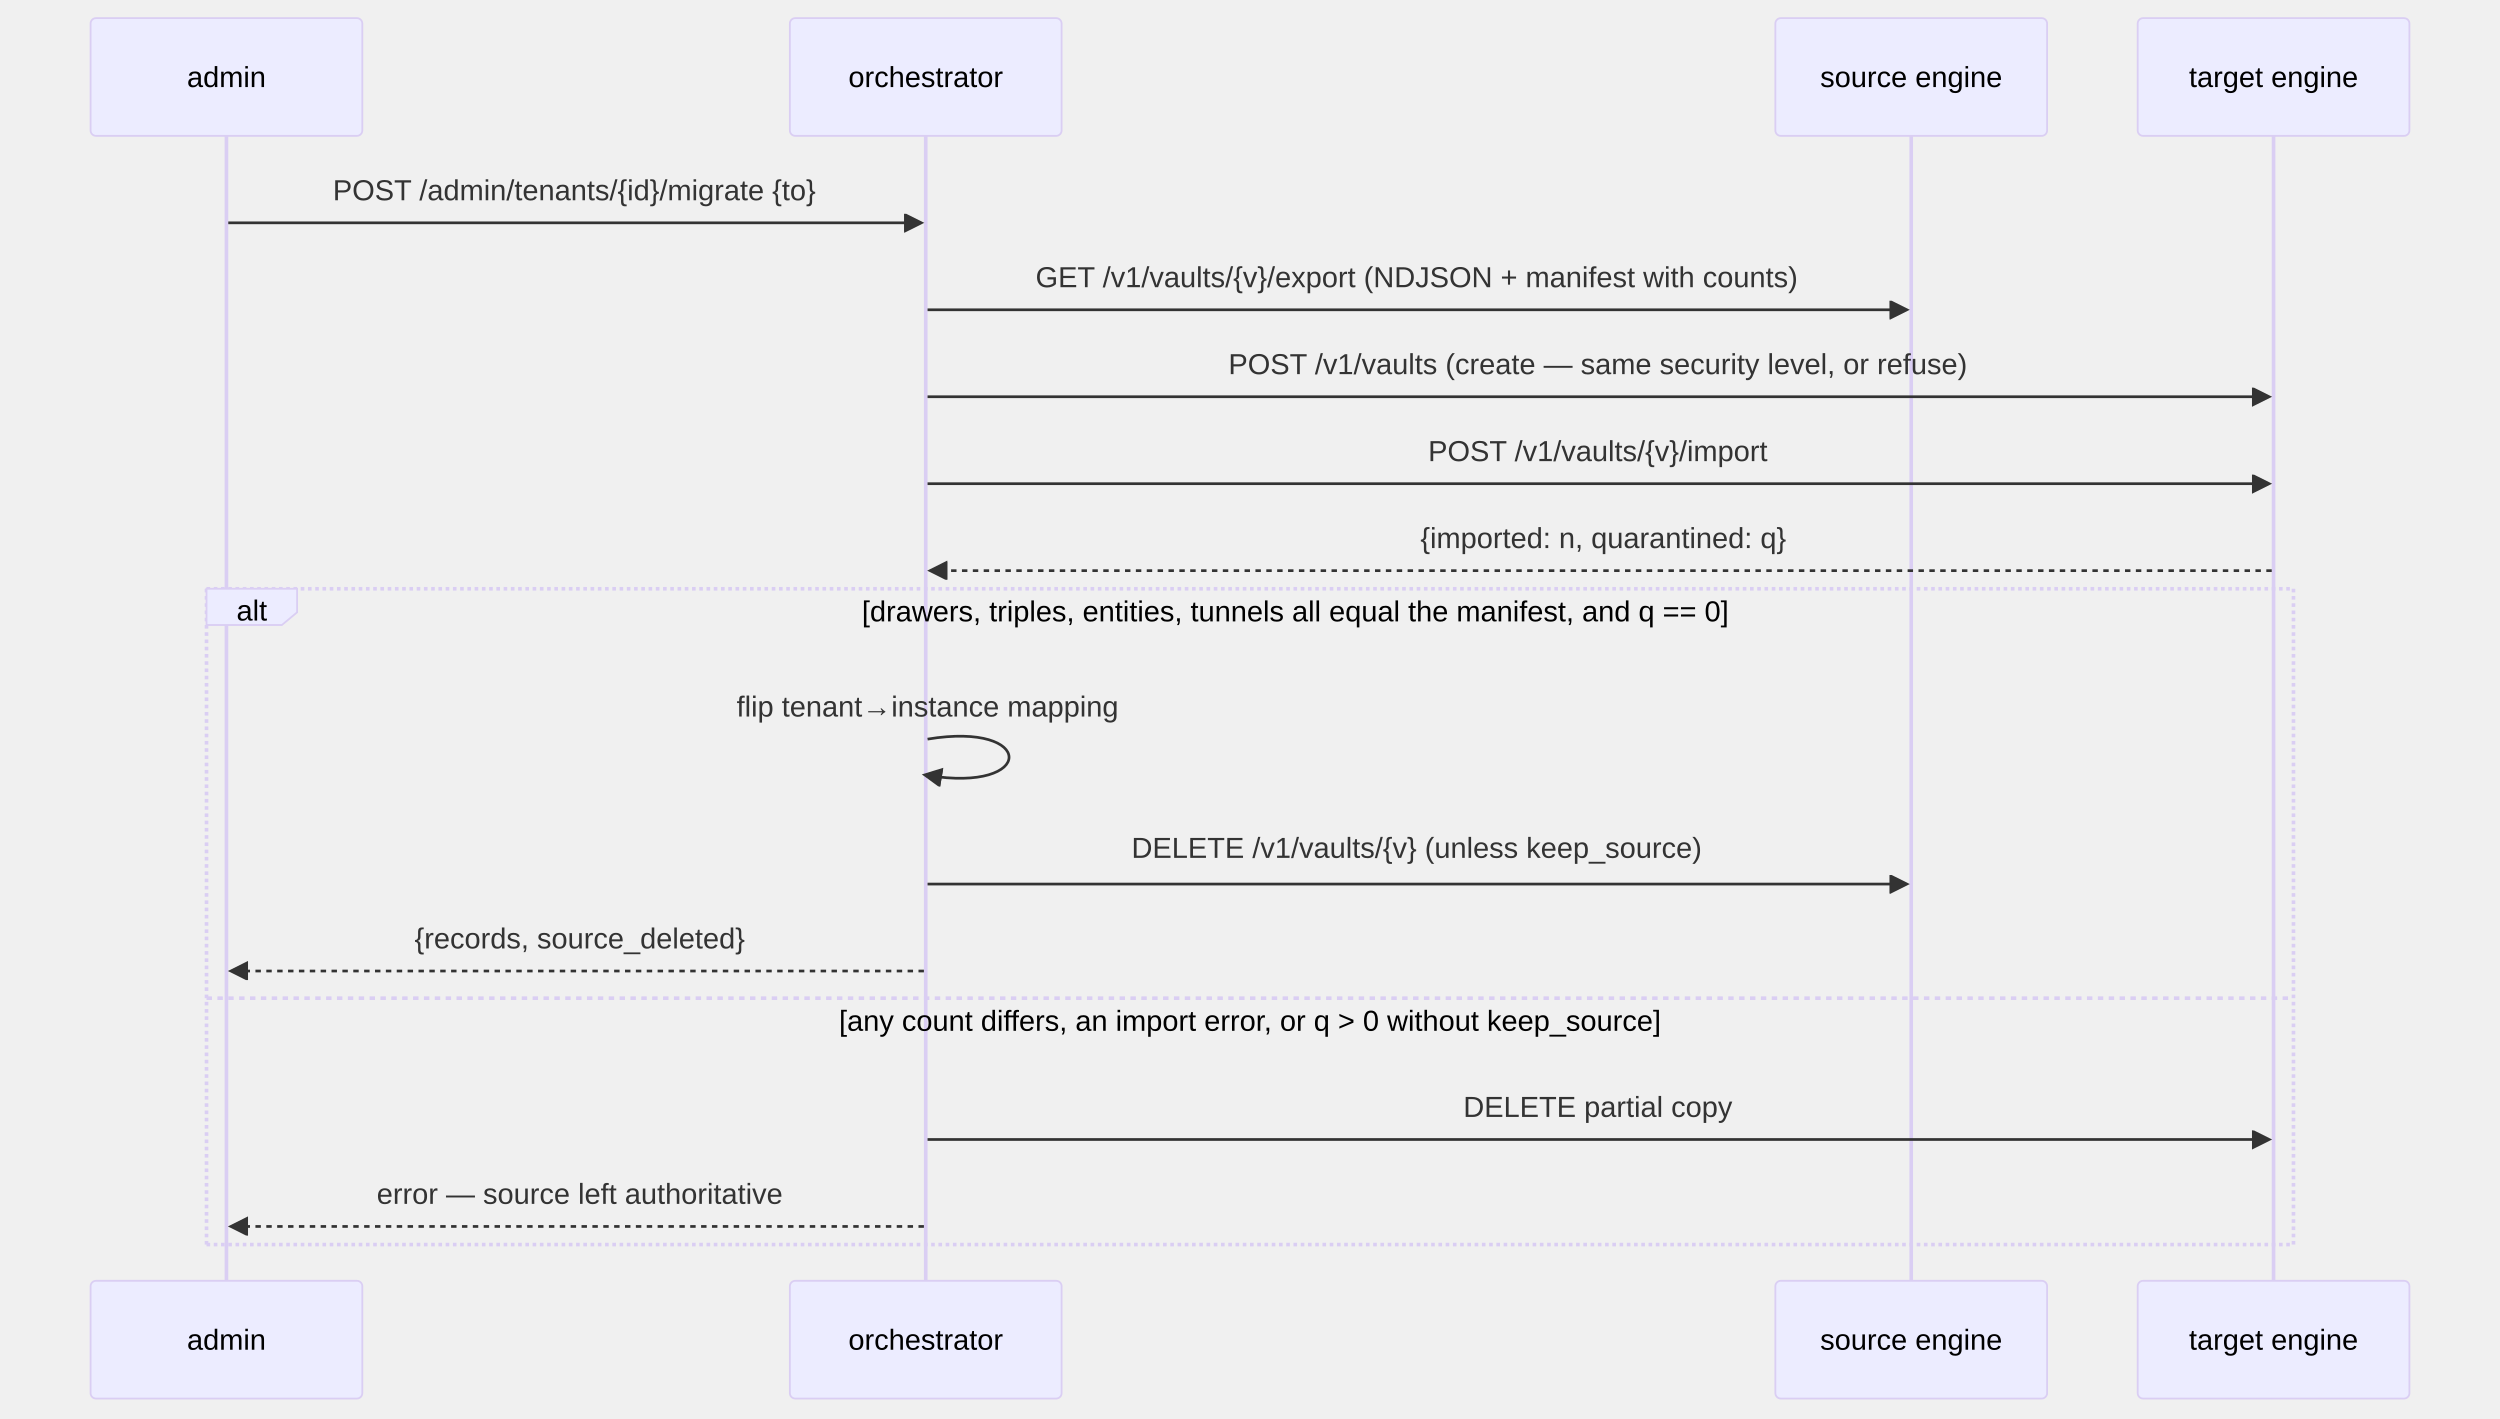
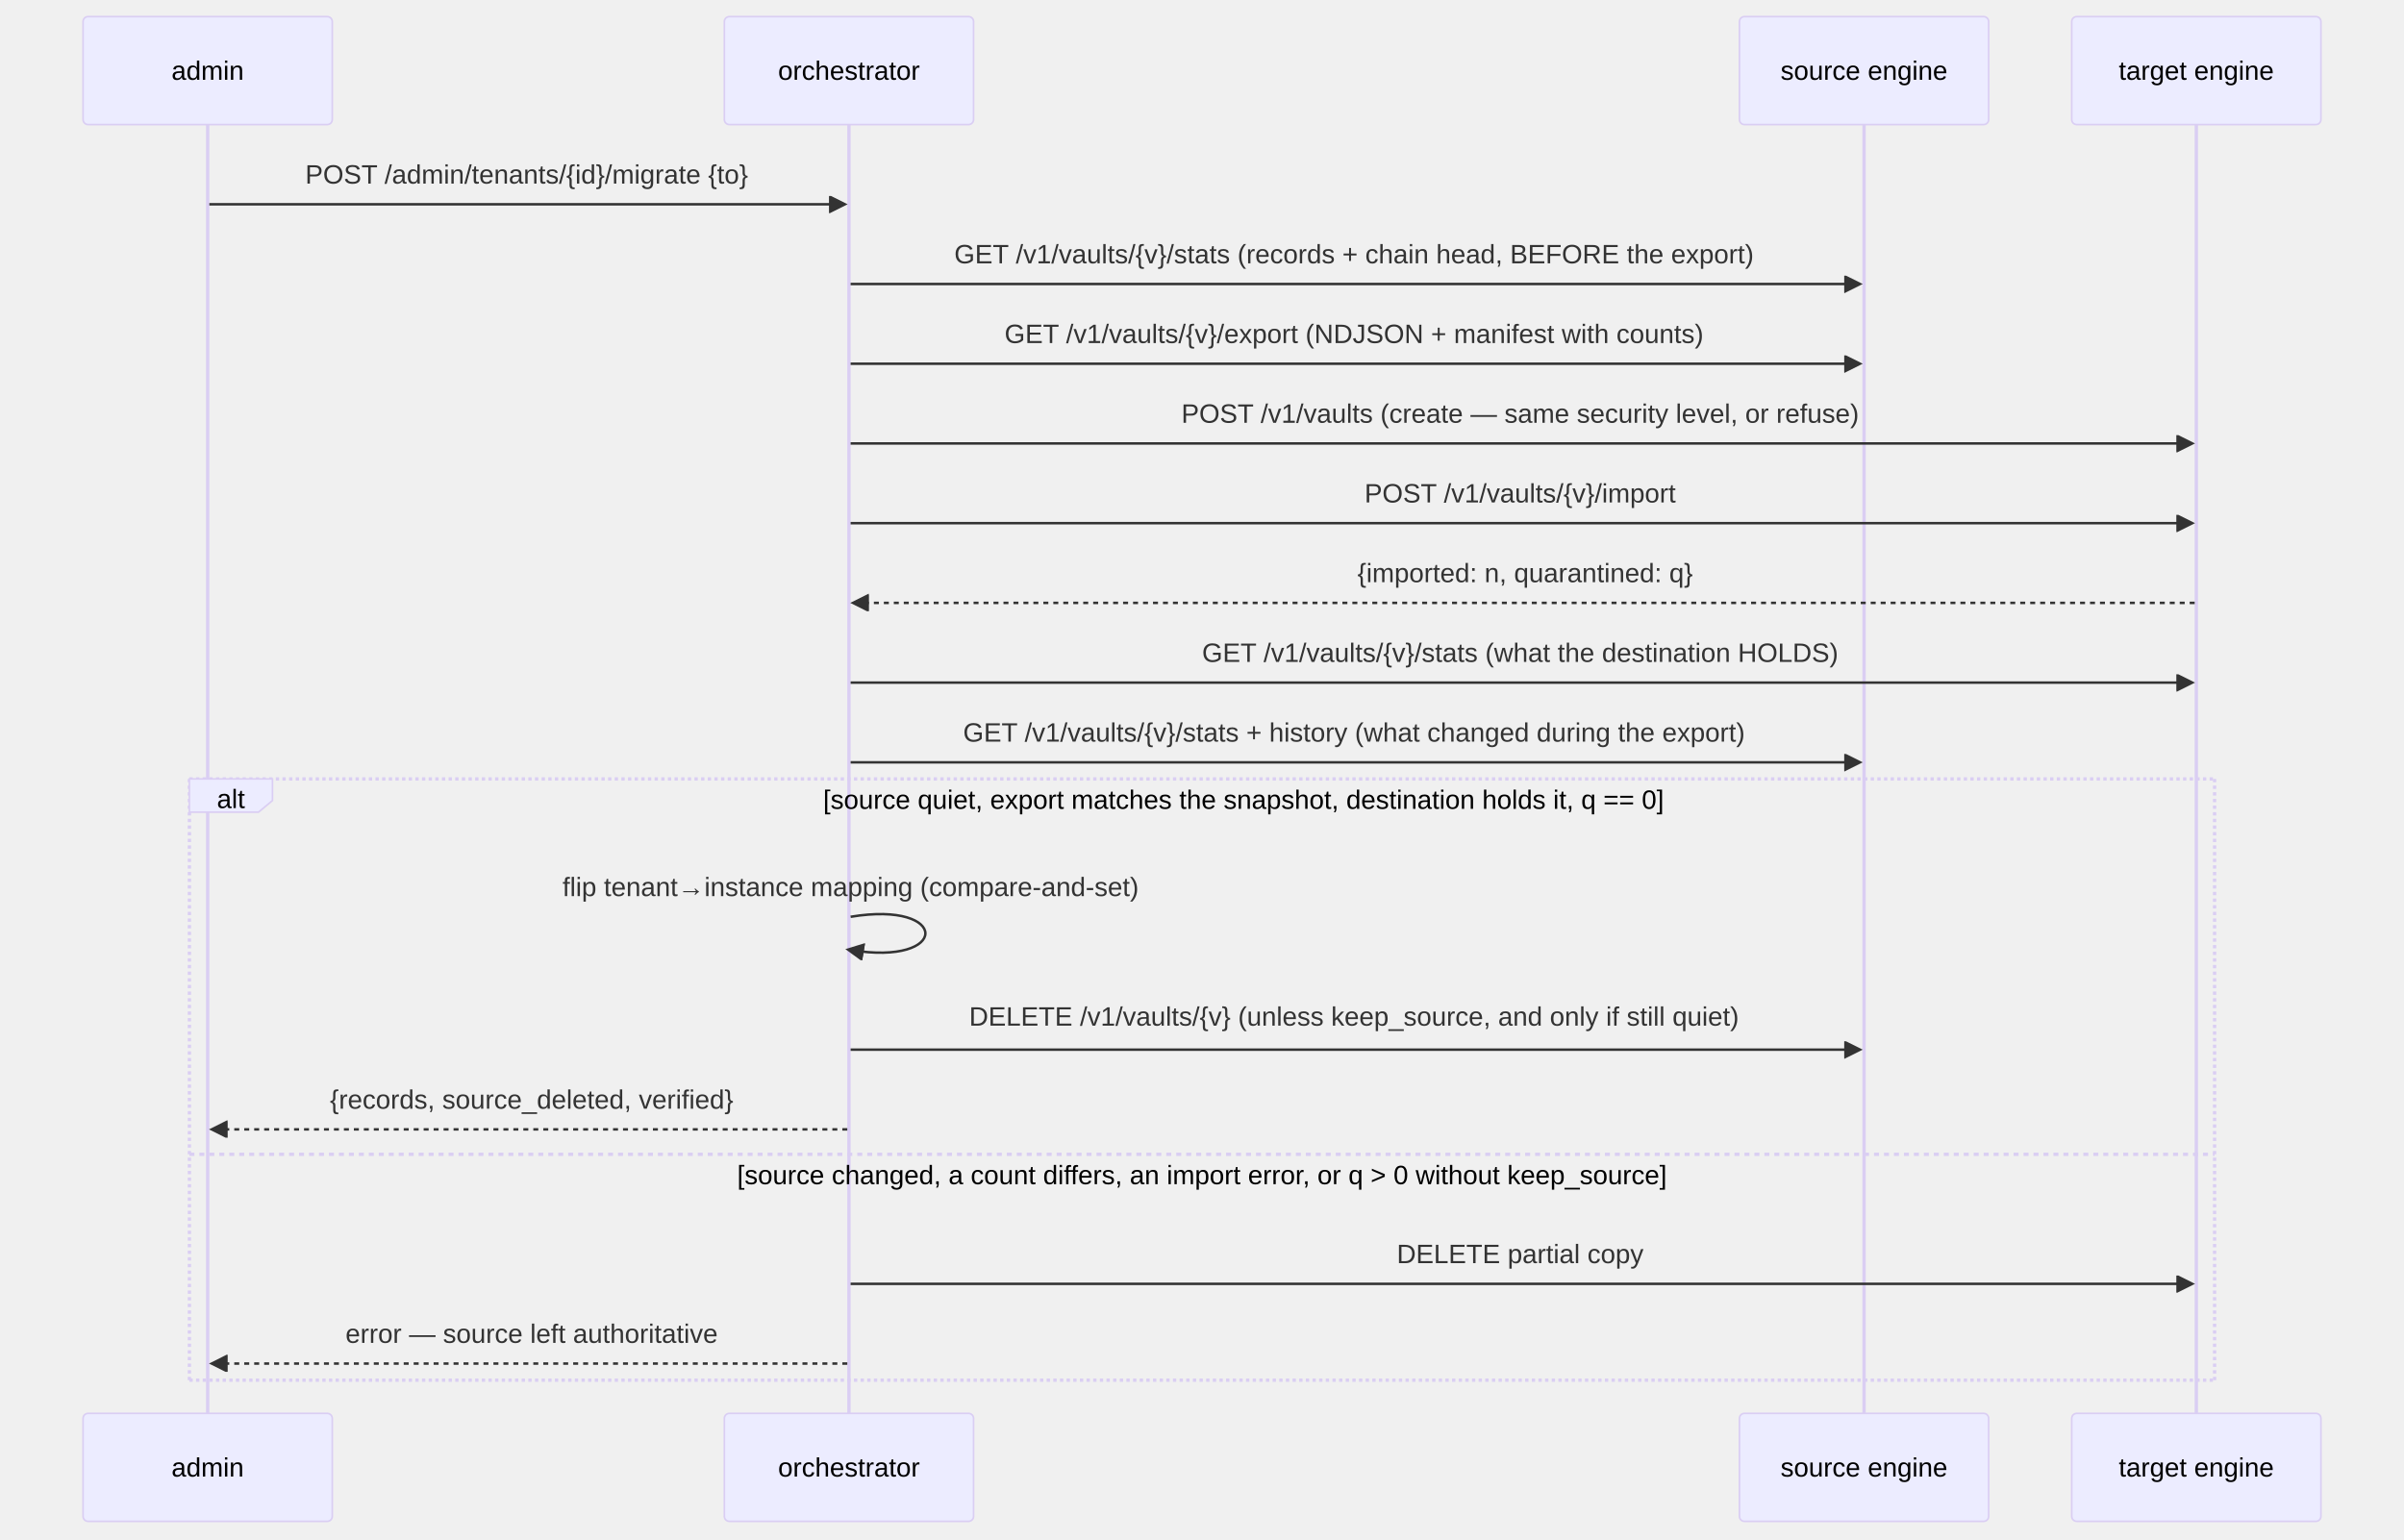
- <svg xmlns="http://www.w3.org/2000/svg" aria-roledescription="sequence" role="graphics-document document" viewBox="-50 -10 1380 783" style="max-width: 1380px; background-color: white;" width="100%" id="my-svg">
+ <svg xmlns="http://www.w3.org/2000/svg" aria-roledescription="sequence" role="graphics-document document" viewBox="-50 -10 1447 927" style="max-width: 1447px; background-color: white;" width="100%" id="my-svg">
  <g>
-     <rect class="actor actor-bottom" ry="3" rx="3" name="D" height="65" width="150" stroke="#666" fill="#eaeaea" y="697" x="1130" />
-     <text style="text-anchor: middle; font-size: 16px; font-weight: 400;" class="actor" alignment-baseline="central" dominant-baseline="central" y="729.5" x="1205">
-       <tspan dy="0" x="1205">target engine</tspan>
+     <rect class="actor actor-bottom" ry="3" rx="3" name="D" height="65" width="150" stroke="#666" fill="#eaeaea" y="841" x="1197" />
+     <text style="text-anchor: middle; font-size: 16px; font-weight: 400;" class="actor" alignment-baseline="central" dominant-baseline="central" y="873.5" x="1272">
+       <tspan dy="0" x="1272">target engine</tspan>
    </text>
  </g>
  <g>
-     <rect class="actor actor-bottom" ry="3" rx="3" name="S" height="65" width="150" stroke="#666" fill="#eaeaea" y="697" x="930" />
-     <text style="text-anchor: middle; font-size: 16px; font-weight: 400;" class="actor" alignment-baseline="central" dominant-baseline="central" y="729.5" x="1005">
-       <tspan dy="0" x="1005">source engine</tspan>
+     <rect class="actor actor-bottom" ry="3" rx="3" name="S" height="65" width="150" stroke="#666" fill="#eaeaea" y="841" x="997" />
+     <text style="text-anchor: middle; font-size: 16px; font-weight: 400;" class="actor" alignment-baseline="central" dominant-baseline="central" y="873.5" x="1072">
+       <tspan dy="0" x="1072">source engine</tspan>
    </text>
  </g>
  <g>
-     <rect class="actor actor-bottom" ry="3" rx="3" name="O" height="65" width="150" stroke="#666" fill="#eaeaea" y="697" x="386" />
-     <text style="text-anchor: middle; font-size: 16px; font-weight: 400;" class="actor" alignment-baseline="central" dominant-baseline="central" y="729.5" x="461">
+     <rect class="actor actor-bottom" ry="3" rx="3" name="O" height="65" width="150" stroke="#666" fill="#eaeaea" y="841" x="386" />
+     <text style="text-anchor: middle; font-size: 16px; font-weight: 400;" class="actor" alignment-baseline="central" dominant-baseline="central" y="873.5" x="461">
      <tspan dy="0" x="461">orchestrator</tspan>
    </text>
  </g>
  <g>
-     <rect class="actor actor-bottom" ry="3" rx="3" name="A" height="65" width="150" stroke="#666" fill="#eaeaea" y="697" x="0" />
-     <text style="text-anchor: middle; font-size: 16px; font-weight: 400;" class="actor" alignment-baseline="central" dominant-baseline="central" y="729.5" x="75">
+     <rect class="actor actor-bottom" ry="3" rx="3" name="A" height="65" width="150" stroke="#666" fill="#eaeaea" y="841" x="0" />
+     <text style="text-anchor: middle; font-size: 16px; font-weight: 400;" class="actor" alignment-baseline="central" dominant-baseline="central" y="873.5" x="75">
      <tspan dy="0" x="75">admin</tspan>
    </text>
  </g>
  <g>
-     <line stroke="#999" stroke-width="0.5px" class="200" y2="697" x2="1205" y1="5" x1="1205" id="actor3" />
+     <line stroke="#999" stroke-width="0.5px" class="200" y2="841" x2="1272" y1="5" x1="1272" id="actor3" />
    <g id="root-3">
-       <rect class="actor actor-top" ry="3" rx="3" name="D" height="65" width="150" stroke="#666" fill="#eaeaea" y="0" x="1130" />
-       <text style="text-anchor: middle; font-size: 16px; font-weight: 400;" class="actor" alignment-baseline="central" dominant-baseline="central" y="32.5" x="1205">
-         <tspan dy="0" x="1205">target engine</tspan>
+       <rect class="actor actor-top" ry="3" rx="3" name="D" height="65" width="150" stroke="#666" fill="#eaeaea" y="0" x="1197" />
+       <text style="text-anchor: middle; font-size: 16px; font-weight: 400;" class="actor" alignment-baseline="central" dominant-baseline="central" y="32.5" x="1272">
+         <tspan dy="0" x="1272">target engine</tspan>
      </text>
    </g>
  </g>
  <g>
-     <line stroke="#999" stroke-width="0.5px" class="200" y2="697" x2="1005" y1="5" x1="1005" id="actor2" />
+     <line stroke="#999" stroke-width="0.5px" class="200" y2="841" x2="1072" y1="5" x1="1072" id="actor2" />
    <g id="root-2">
-       <rect class="actor actor-top" ry="3" rx="3" name="S" height="65" width="150" stroke="#666" fill="#eaeaea" y="0" x="930" />
-       <text style="text-anchor: middle; font-size: 16px; font-weight: 400;" class="actor" alignment-baseline="central" dominant-baseline="central" y="32.5" x="1005">
-         <tspan dy="0" x="1005">source engine</tspan>
+       <rect class="actor actor-top" ry="3" rx="3" name="S" height="65" width="150" stroke="#666" fill="#eaeaea" y="0" x="997" />
+       <text style="text-anchor: middle; font-size: 16px; font-weight: 400;" class="actor" alignment-baseline="central" dominant-baseline="central" y="32.5" x="1072">
+         <tspan dy="0" x="1072">source engine</tspan>
      </text>
    </g>
  </g>
  <g>
-     <line stroke="#999" stroke-width="0.5px" class="200" y2="697" x2="461" y1="5" x1="461" id="actor1" />
+     <line stroke="#999" stroke-width="0.5px" class="200" y2="841" x2="461" y1="5" x1="461" id="actor1" />
    <g id="root-1">
      <rect class="actor actor-top" ry="3" rx="3" name="O" height="65" width="150" stroke="#666" fill="#eaeaea" y="0" x="386" />
      <text style="text-anchor: middle; font-size: 16px; font-weight: 400;" class="actor" alignment-baseline="central" dominant-baseline="central" y="32.5" x="461">
        <tspan dy="0" x="461">orchestrator</tspan>
      </text>
    </g>
  </g>
  <g>
-     <line stroke="#999" stroke-width="0.5px" class="200" y2="697" x2="75" y1="5" x1="75" id="actor0" />
+     <line stroke="#999" stroke-width="0.5px" class="200" y2="841" x2="75" y1="5" x1="75" id="actor0" />
    <g id="root-0">
      <rect class="actor actor-top" ry="3" rx="3" name="A" height="65" width="150" stroke="#666" fill="#eaeaea" y="0" x="0" />
      <text style="text-anchor: middle; font-size: 16px; font-weight: 400;" class="actor" alignment-baseline="central" dominant-baseline="central" y="32.5" x="75">
        <tspan dy="0" x="75">admin</tspan>
      </text>
    </g>
  </g>
  <style>#my-svg{font-family:"trebuchet ms",verdana,arial,sans-serif;font-size:16px;fill:#333;}#my-svg .error-icon{fill:#552222;}#my-svg .error-text{fill:#552222;stroke:#552222;}#my-svg .edge-thickness-normal{stroke-width:2px;}#my-svg .edge-thickness-thick{stroke-width:3.5px;}#my-svg .edge-pattern-solid{stroke-dasharray:0;}#my-svg .edge-pattern-dashed{stroke-dasharray:3;}#my-svg .edge-pattern-dotted{stroke-dasharray:2;}#my-svg .marker{fill:#333333;stroke:#333333;}#my-svg .marker.cross{stroke:#333333;}#my-svg svg{font-family:"trebuchet ms",verdana,arial,sans-serif;font-size:16px;}#my-svg .actor{stroke:hsl(259.626, 59.777%, 87.902%);fill:#ECECFF;}#my-svg text.actor&gt;tspan{fill:black;stroke:none;}#my-svg .actor-line{stroke:grey;}#my-svg .messageLine0{stroke-width:1.5;stroke-dasharray:none;stroke:#333;}#my-svg .messageLine1{stroke-width:1.5;stroke-dasharray:2,2;stroke:#333;}#my-svg #arrowhead path{fill:#333;stroke:#333;}#my-svg .sequenceNumber{fill:white;}#my-svg #sequencenumber{fill:#333;}#my-svg #crosshead path{fill:#333;stroke:#333;}#my-svg .messageText{fill:#333;stroke:none;}#my-svg .labelBox{stroke:hsl(259.626, 59.777%, 87.902%);fill:#ECECFF;}#my-svg .labelText,#my-svg .labelText&gt;tspan{fill:black;stroke:none;}#my-svg .loopText,#my-svg .loopText&gt;tspan{fill:black;stroke:none;}#my-svg .loopLine{stroke-width:2px;stroke-dasharray:2,2;stroke:hsl(259.626, 59.777%, 87.902%);fill:hsl(259.626, 59.777%, 87.902%);}#my-svg .note{stroke:#aaaa33;fill:#fff5ad;}#my-svg .noteText,#my-svg .noteText&gt;tspan{fill:black;stroke:none;}#my-svg .activation0{fill:#f4f4f4;stroke:#666;}#my-svg .activation1{fill:#f4f4f4;stroke:#666;}#my-svg .activation2{fill:#f4f4f4;stroke:#666;}#my-svg .actorPopupMenu{position:absolute;}#my-svg .actorPopupMenuPanel{position:absolute;fill:#ECECFF;box-shadow:0px 8px 16px 0px rgba(0,0,0,0.2);filter:drop-shadow(3px 5px 2px rgb(0 0 0 / 0.4));}#my-svg .actor-man line{stroke:hsl(259.626, 59.777%, 87.902%);fill:#ECECFF;}#my-svg .actor-man circle,#my-svg line{stroke:hsl(259.626, 59.777%, 87.902%);fill:#ECECFF;stroke-width:2px;}#my-svg :root{--mermaid-font-family:"trebuchet ms",verdana,arial,sans-serif;}</style>
  <g />
  <defs>
    <symbol height="24" width="24" id="computer">
      <path d="M2 2v13h20v-13h-20zm18 11h-16v-9h16v9zm-10.228 6l.466-1h3.524l.467 1h-4.457zm14.228 3h-24l2-6h2.104l-1.33 4h18.45l-1.297-4h2.073l2 6zm-5-10h-14v-7h14v7z" transform="scale(.5)" />
    </symbol>
  </defs>
  <defs>
    <symbol clip-rule="evenodd" fill-rule="evenodd" id="database">
      <path d="M12.258.001l.256.004.255.005.253.008.251.01.249.012.247.015.246.016.242.019.241.02.239.023.236.024.233.027.231.028.229.031.225.032.223.034.22.036.217.038.214.04.211.041.208.043.205.045.201.046.198.048.194.05.191.051.187.053.183.054.18.056.175.057.172.059.168.06.163.061.16.063.155.064.15.066.074.033.073.033.071.034.07.034.069.035.068.035.067.035.066.035.064.036.064.036.062.036.06.036.06.037.058.037.058.037.055.038.055.038.053.038.052.038.051.039.05.039.048.039.047.039.045.04.044.04.043.04.041.04.04.041.039.041.037.041.036.041.034.041.033.042.032.042.03.042.029.042.027.042.026.043.024.043.023.043.021.043.02.043.018.044.017.043.015.044.013.044.012.044.011.045.009.044.007.045.006.045.004.045.002.045.001.045v17l-.001.045-.002.045-.004.045-.006.045-.007.045-.009.044-.011.045-.012.044-.013.044-.015.044-.017.043-.018.044-.02.043-.021.043-.023.043-.024.043-.026.043-.027.042-.029.042-.03.042-.032.042-.033.042-.034.041-.036.041-.037.041-.039.041-.04.041-.041.04-.043.04-.044.04-.045.04-.047.039-.048.039-.05.039-.051.039-.052.038-.053.038-.055.038-.055.038-.058.037-.058.037-.06.037-.06.036-.062.036-.064.036-.064.036-.066.035-.067.035-.068.035-.069.035-.07.034-.071.034-.073.033-.074.033-.15.066-.155.064-.16.063-.163.061-.168.06-.172.059-.175.057-.18.056-.183.054-.187.053-.191.051-.194.05-.198.048-.201.046-.205.045-.208.043-.211.041-.214.04-.217.038-.22.036-.223.034-.225.032-.229.031-.231.028-.233.027-.236.024-.239.023-.241.02-.242.019-.246.016-.247.015-.249.012-.251.01-.253.008-.255.005-.256.004-.258.001-.258-.001-.256-.004-.255-.005-.253-.008-.251-.01-.249-.012-.247-.015-.245-.016-.243-.019-.241-.02-.238-.023-.236-.024-.234-.027-.231-.028-.228-.031-.226-.032-.223-.034-.22-.036-.217-.038-.214-.04-.211-.041-.208-.043-.204-.045-.201-.046-.198-.048-.195-.05-.19-.051-.187-.053-.184-.054-.179-.056-.176-.057-.172-.059-.167-.06-.164-.061-.159-.063-.155-.064-.151-.066-.074-.033-.072-.033-.072-.034-.07-.034-.069-.035-.068-.035-.067-.035-.066-.035-.064-.036-.063-.036-.062-.036-.061-.036-.06-.037-.058-.037-.057-.037-.056-.038-.055-.038-.053-.038-.052-.038-.051-.039-.049-.039-.049-.039-.046-.039-.046-.04-.044-.04-.043-.04-.041-.04-.04-.041-.039-.041-.037-.041-.036-.041-.034-.041-.033-.042-.032-.042-.03-.042-.029-.042-.027-.042-.026-.043-.024-.043-.023-.043-.021-.043-.02-.043-.018-.044-.017-.043-.015-.044-.013-.044-.012-.044-.011-.045-.009-.044-.007-.045-.006-.045-.004-.045-.002-.045-.001-.045v-17l.001-.045.002-.045.004-.045.006-.045.007-.045.009-.044.011-.045.012-.044.013-.044.015-.044.017-.043.018-.044.02-.043.021-.043.023-.043.024-.043.026-.043.027-.042.029-.042.03-.042.032-.042.033-.042.034-.041.036-.041.037-.041.039-.041.04-.041.041-.04.043-.04.044-.04.046-.04.046-.039.049-.039.049-.039.051-.039.052-.038.053-.038.055-.038.056-.038.057-.037.058-.037.06-.037.061-.036.062-.036.063-.036.064-.036.066-.035.067-.035.068-.035.069-.035.07-.034.072-.034.072-.033.074-.033.151-.066.155-.064.159-.063.164-.061.167-.06.172-.059.176-.057.179-.056.184-.054.187-.053.19-.051.195-.05.198-.048.201-.046.204-.045.208-.043.211-.041.214-.04.217-.038.22-.036.223-.034.226-.032.228-.031.231-.028.234-.027.236-.024.238-.023.241-.02.243-.019.245-.016.247-.015.249-.012.251-.01.253-.008.255-.005.256-.004.258-.001.258.001zm-9.258 20.499v.01l.001.021.003.021.004.022.005.021.006.022.007.022.009.023.01.022.011.023.012.023.013.023.015.023.016.024.017.023.018.024.019.024.021.024.022.025.023.024.024.025.052.049.056.05.061.051.066.051.07.051.075.051.079.052.084.052.088.052.092.052.097.052.102.051.105.052.11.052.114.051.119.051.123.051.127.05.131.05.135.05.139.048.144.049.147.047.152.047.155.047.16.045.163.045.167.043.171.043.176.041.178.041.183.039.187.039.19.037.194.035.197.035.202.033.204.031.209.03.212.029.216.027.219.025.222.024.226.021.23.02.233.018.236.016.24.015.243.012.246.01.249.008.253.005.256.004.259.001.26-.001.257-.004.254-.005.25-.008.247-.011.244-.012.241-.014.237-.016.233-.018.231-.021.226-.021.224-.024.22-.026.216-.027.212-.028.21-.031.205-.031.202-.034.198-.034.194-.036.191-.037.187-.039.183-.04.179-.04.175-.042.172-.043.168-.044.163-.045.16-.046.155-.046.152-.047.148-.048.143-.049.139-.049.136-.05.131-.05.126-.05.123-.051.118-.052.114-.051.11-.052.106-.052.101-.052.096-.052.092-.052.088-.053.083-.051.079-.052.074-.052.07-.051.065-.051.06-.051.056-.05.051-.05.023-.024.023-.025.021-.024.02-.024.019-.024.018-.024.017-.024.015-.023.014-.024.013-.023.012-.023.01-.023.01-.022.008-.022.006-.022.006-.022.004-.022.004-.021.001-.021.001-.021v-4.127l-.077.055-.08.053-.083.054-.085.053-.087.052-.09.052-.093.051-.095.05-.097.05-.1.049-.102.049-.105.048-.106.047-.109.047-.111.046-.114.045-.115.045-.118.044-.12.043-.122.042-.124.042-.126.041-.128.04-.13.04-.132.038-.134.038-.135.037-.138.037-.139.035-.142.035-.143.034-.144.033-.147.032-.148.031-.15.03-.151.03-.153.029-.154.027-.156.027-.158.026-.159.025-.161.024-.162.023-.163.022-.165.021-.166.02-.167.019-.169.018-.169.017-.171.016-.173.015-.173.014-.175.013-.175.012-.177.011-.178.01-.179.008-.179.008-.181.006-.182.005-.182.004-.184.003-.184.002h-.37l-.184-.002-.184-.003-.182-.004-.182-.005-.181-.006-.179-.008-.179-.008-.178-.01-.176-.011-.176-.012-.175-.013-.173-.014-.172-.015-.171-.016-.17-.017-.169-.018-.167-.019-.166-.02-.165-.021-.163-.022-.162-.023-.161-.024-.159-.025-.157-.026-.156-.027-.155-.027-.153-.029-.151-.03-.15-.03-.148-.031-.146-.032-.145-.033-.143-.034-.141-.035-.14-.035-.137-.037-.136-.037-.134-.038-.132-.038-.13-.04-.128-.04-.126-.041-.124-.042-.122-.042-.12-.044-.117-.043-.116-.045-.113-.045-.112-.046-.109-.047-.106-.047-.105-.048-.102-.049-.1-.049-.097-.05-.095-.05-.093-.052-.09-.051-.087-.052-.085-.053-.083-.054-.08-.054-.077-.054v4.127zm0-5.654v.011l.001.021.003.021.004.021.005.022.006.022.007.022.009.022.01.022.011.023.012.023.013.023.015.024.016.023.017.024.018.024.019.024.021.024.022.024.023.025.024.024.052.05.056.05.061.05.066.051.07.051.075.052.079.051.084.052.088.052.092.052.097.052.102.052.105.052.11.051.114.051.119.052.123.05.127.051.131.05.135.049.139.049.144.048.147.048.152.047.155.046.16.045.163.045.167.044.171.042.176.042.178.04.183.04.187.038.19.037.194.036.197.034.202.033.204.032.209.03.212.028.216.027.219.025.222.024.226.022.23.02.233.018.236.016.24.014.243.012.246.01.249.008.253.006.256.003.259.001.26-.001.257-.003.254-.006.25-.008.247-.01.244-.012.241-.015.237-.016.233-.018.231-.02.226-.022.224-.024.22-.025.216-.027.212-.029.21-.03.205-.032.202-.033.198-.035.194-.036.191-.037.187-.039.183-.039.179-.041.175-.042.172-.043.168-.044.163-.045.16-.045.155-.047.152-.047.148-.048.143-.048.139-.05.136-.049.131-.05.126-.051.123-.051.118-.051.114-.052.11-.052.106-.052.101-.052.096-.052.092-.052.088-.052.083-.052.079-.052.074-.051.07-.052.065-.051.06-.05.056-.051.051-.049.023-.025.023-.024.021-.025.02-.024.019-.024.018-.024.017-.024.015-.023.014-.023.013-.024.012-.022.01-.023.01-.023.008-.022.006-.022.006-.022.004-.021.004-.022.001-.021.001-.021v-4.139l-.077.054-.08.054-.083.054-.085.052-.087.053-.09.051-.093.051-.095.051-.097.05-.1.049-.102.049-.105.048-.106.047-.109.047-.111.046-.114.045-.115.044-.118.044-.12.044-.122.042-.124.042-.126.041-.128.04-.13.039-.132.039-.134.038-.135.037-.138.036-.139.036-.142.035-.143.033-.144.033-.147.033-.148.031-.15.03-.151.03-.153.028-.154.028-.156.027-.158.026-.159.025-.161.024-.162.023-.163.022-.165.021-.166.02-.167.019-.169.018-.169.017-.171.016-.173.015-.173.014-.175.013-.175.012-.177.011-.178.009-.179.009-.179.007-.181.007-.182.005-.182.004-.184.003-.184.002h-.37l-.184-.002-.184-.003-.182-.004-.182-.005-.181-.007-.179-.007-.179-.009-.178-.009-.176-.011-.176-.012-.175-.013-.173-.014-.172-.015-.171-.016-.17-.017-.169-.018-.167-.019-.166-.02-.165-.021-.163-.022-.162-.023-.161-.024-.159-.025-.157-.026-.156-.027-.155-.028-.153-.028-.151-.03-.15-.03-.148-.031-.146-.033-.145-.033-.143-.033-.141-.035-.14-.036-.137-.036-.136-.037-.134-.038-.132-.039-.13-.039-.128-.04-.126-.041-.124-.042-.122-.043-.12-.043-.117-.044-.116-.044-.113-.046-.112-.046-.109-.046-.106-.047-.105-.048-.102-.049-.1-.049-.097-.05-.095-.051-.093-.051-.09-.051-.087-.053-.085-.052-.083-.054-.08-.054-.077-.054v4.139zm0-5.666v.011l.001.02.003.022.004.021.005.022.006.021.007.022.009.023.01.022.011.023.012.023.013.023.015.023.016.024.017.024.018.023.019.024.021.025.022.024.023.024.024.025.052.05.056.05.061.05.066.051.07.051.075.052.079.051.084.052.088.052.092.052.097.052.102.052.105.051.11.052.114.051.119.051.123.051.127.05.131.05.135.05.139.049.144.048.147.048.152.047.155.046.16.045.163.045.167.043.171.043.176.042.178.04.183.04.187.038.19.037.194.036.197.034.202.033.204.032.209.03.212.028.216.027.219.025.222.024.226.021.23.02.233.018.236.017.24.014.243.012.246.01.249.008.253.006.256.003.259.001.26-.001.257-.003.254-.006.25-.008.247-.01.244-.013.241-.014.237-.016.233-.018.231-.02.226-.022.224-.024.22-.025.216-.027.212-.029.21-.03.205-.032.202-.033.198-.035.194-.036.191-.037.187-.039.183-.039.179-.041.175-.042.172-.043.168-.044.163-.045.16-.045.155-.047.152-.047.148-.048.143-.049.139-.049.136-.049.131-.051.126-.05.123-.051.118-.052.114-.051.11-.052.106-.052.101-.052.096-.052.092-.052.088-.052.083-.052.079-.052.074-.052.07-.051.065-.051.06-.051.056-.05.051-.049.023-.025.023-.025.021-.024.02-.024.019-.024.018-.024.017-.024.015-.023.014-.024.013-.023.012-.023.01-.022.01-.023.008-.022.006-.022.006-.022.004-.022.004-.021.001-.021.001-.021v-4.153l-.077.054-.08.054-.083.053-.085.053-.087.053-.09.051-.093.051-.095.051-.097.05-.1.049-.102.048-.105.048-.106.048-.109.046-.111.046-.114.046-.115.044-.118.044-.12.043-.122.043-.124.042-.126.041-.128.04-.13.039-.132.039-.134.038-.135.037-.138.036-.139.036-.142.034-.143.034-.144.033-.147.032-.148.032-.15.03-.151.03-.153.028-.154.028-.156.027-.158.026-.159.024-.161.024-.162.023-.163.023-.165.021-.166.02-.167.019-.169.018-.169.017-.171.016-.173.015-.173.014-.175.013-.175.012-.177.01-.178.01-.179.009-.179.007-.181.006-.182.006-.182.004-.184.003-.184.001-.185.001-.185-.001-.184-.001-.184-.003-.182-.004-.182-.006-.181-.006-.179-.007-.179-.009-.178-.01-.176-.01-.176-.012-.175-.013-.173-.014-.172-.015-.171-.016-.17-.017-.169-.018-.167-.019-.166-.02-.165-.021-.163-.023-.162-.023-.161-.024-.159-.024-.157-.026-.156-.027-.155-.028-.153-.028-.151-.03-.15-.03-.148-.032-.146-.032-.145-.033-.143-.034-.141-.034-.14-.036-.137-.036-.136-.037-.134-.038-.132-.039-.13-.039-.128-.041-.126-.041-.124-.041-.122-.043-.12-.043-.117-.044-.116-.044-.113-.046-.112-.046-.109-.046-.106-.048-.105-.048-.102-.048-.1-.05-.097-.049-.095-.051-.093-.051-.09-.052-.087-.052-.085-.053-.083-.053-.08-.054-.077-.054v4.153zm8.74-8.179l-.257.004-.254.005-.25.008-.247.011-.244.012-.241.014-.237.016-.233.018-.231.021-.226.022-.224.023-.22.026-.216.027-.212.028-.21.031-.205.032-.202.033-.198.034-.194.036-.191.038-.187.038-.183.04-.179.041-.175.042-.172.043-.168.043-.163.045-.16.046-.155.046-.152.048-.148.048-.143.048-.139.049-.136.05-.131.05-.126.051-.123.051-.118.051-.114.052-.11.052-.106.052-.101.052-.096.052-.092.052-.088.052-.083.052-.079.052-.074.051-.07.052-.065.051-.06.05-.056.05-.051.05-.023.025-.023.024-.021.024-.02.025-.019.024-.018.024-.017.023-.015.024-.014.023-.013.023-.012.023-.01.023-.01.022-.008.022-.006.023-.006.021-.004.022-.004.021-.001.021-.001.021.001.021.001.021.004.021.004.022.006.021.006.023.008.022.01.022.01.023.012.023.013.023.014.023.015.024.017.023.018.024.019.024.02.025.021.024.023.024.023.025.051.05.056.05.06.05.065.051.07.052.074.051.079.052.083.052.088.052.092.052.096.052.101.052.106.052.11.052.114.052.118.051.123.051.126.051.131.05.136.05.139.049.143.048.148.048.152.048.155.046.16.046.163.045.168.043.172.043.175.042.179.041.183.04.187.038.191.038.194.036.198.034.202.033.205.032.21.031.212.028.216.027.22.026.224.023.226.022.231.021.233.018.237.016.241.014.244.012.247.011.25.008.254.005.257.004.26.001.26-.001.257-.004.254-.005.25-.008.247-.011.244-.012.241-.014.237-.016.233-.018.231-.021.226-.022.224-.023.22-.026.216-.027.212-.028.21-.031.205-.032.202-.033.198-.034.194-.036.191-.038.187-.038.183-.04.179-.041.175-.042.172-.043.168-.043.163-.045.16-.046.155-.046.152-.048.148-.048.143-.048.139-.049.136-.05.131-.05.126-.051.123-.051.118-.051.114-.052.11-.052.106-.052.101-.052.096-.052.092-.052.088-.052.083-.052.079-.052.074-.051.07-.052.065-.051.06-.05.056-.05.051-.05.023-.025.023-.024.021-.024.02-.025.019-.024.018-.024.017-.023.015-.024.014-.023.013-.023.012-.023.01-.023.01-.022.008-.022.006-.023.006-.021.004-.022.004-.021.001-.021.001-.021-.001-.021-.001-.021-.004-.021-.004-.022-.006-.021-.006-.023-.008-.022-.01-.022-.01-.023-.012-.023-.013-.023-.014-.023-.015-.024-.017-.023-.018-.024-.019-.024-.02-.025-.021-.024-.023-.024-.023-.025-.051-.05-.056-.05-.06-.05-.065-.051-.07-.052-.074-.051-.079-.052-.083-.052-.088-.052-.092-.052-.096-.052-.101-.052-.106-.052-.11-.052-.114-.052-.118-.051-.123-.051-.126-.051-.131-.05-.136-.05-.139-.049-.143-.048-.148-.048-.152-.048-.155-.046-.16-.046-.163-.045-.168-.043-.172-.043-.175-.042-.179-.041-.183-.04-.187-.038-.191-.038-.194-.036-.198-.034-.202-.033-.205-.032-.21-.031-.212-.028-.216-.027-.22-.026-.224-.023-.226-.022-.231-.021-.233-.018-.237-.016-.241-.014-.244-.012-.247-.011-.25-.008-.254-.005-.257-.004-.26-.001-.26.001z" transform="scale(.5)" />
    </symbol>
  </defs>
  <defs>
    <symbol height="24" width="24" id="clock">
      <path d="M12 2c5.514 0 10 4.486 10 10s-4.486 10-10 10-10-4.486-10-10 4.486-10 10-10zm0-2c-6.627 0-12 5.373-12 12s5.373 12 12 12 12-5.373 12-12-5.373-12-12-12zm5.848 12.459c.202.038.202.333.001.372-1.907.361-6.045 1.111-6.547 1.111-.719 0-1.301-.582-1.301-1.301 0-.512.77-5.447 1.125-7.445.034-.192.312-.181.343.014l.985 6.238 5.394 1.011z" transform="scale(.5)" />
    </symbol>
  </defs>
  <defs>
    <marker orient="auto" markerHeight="12" markerWidth="12" markerUnits="userSpaceOnUse" refY="5" refX="7.9" id="arrowhead">
      <path d="M 0 0 L 10 5 L 0 10 z" />
    </marker>
  </defs>
  <defs>
    <marker refY="4.5" refX="4" orient="auto" markerHeight="8" markerWidth="15" id="crosshead">
      <path style="stroke-dasharray: 0, 0;" d="M 1,2 L 6,7 M 6,2 L 1,7" stroke-width="1pt" stroke="#000000" fill="none" />
    </marker>
  </defs>
  <defs>
    <marker orient="auto" markerHeight="28" markerWidth="20" refY="7" refX="15.5" id="filled-head">
      <path d="M 18,7 L9,13 L14,7 L9,1 Z" />
    </marker>
  </defs>
  <defs>
    <marker orient="auto" markerHeight="40" markerWidth="60" refY="15" refX="15" id="sequencenumber">
      <circle r="6" cy="15" cx="15" />
    </marker>
  </defs>
  <g>
-     <line class="loopLine" y2="315" x2="1216" y1="315" x1="64" />
-     <line class="loopLine" y2="677" x2="1216" y1="315" x1="1216" />
-     <line class="loopLine" y2="677" x2="1216" y1="677" x1="64" />
-     <line class="loopLine" y2="677" x2="64" y1="315" x1="64" />
-     <line style="stroke-dasharray: 3, 3;" class="loopLine" y2="541" x2="1216" y1="541" x1="64" />
-     <polygon class="labelBox" points="64,315 114,315 114,328 105.6,335 64,335" />
-     <text style="font-size: 16px; font-weight: 400;" class="labelText" alignment-baseline="middle" dominant-baseline="middle" text-anchor="middle" y="328" x="89">alt</text>
-     <text style="font-size: 16px; font-weight: 400;" class="loopText" text-anchor="middle" y="333" x="665">
-       <tspan x="665">[drawers, triples, entities, tunnels all equal the manifest, and q == 0]</tspan>
+     <line class="loopLine" y2="459" x2="1283" y1="459" x1="64" />
+     <line class="loopLine" y2="821" x2="1283" y1="459" x1="1283" />
+     <line class="loopLine" y2="821" x2="1283" y1="821" x1="64" />
+     <line class="loopLine" y2="821" x2="64" y1="459" x1="64" />
+     <line style="stroke-dasharray: 3, 3;" class="loopLine" y2="685" x2="1283" y1="685" x1="64" />
+     <polygon class="labelBox" points="64,459 114,459 114,472 105.6,479 64,479" />
+     <text style="font-size: 16px; font-weight: 400;" class="labelText" alignment-baseline="middle" dominant-baseline="middle" text-anchor="middle" y="472" x="89">alt</text>
+     <text style="font-size: 16px; font-weight: 400;" class="loopText" text-anchor="middle" y="477" x="698.5">
+       <tspan x="698.5">[source quiet, export matches the snapshot, destination holds it, q == 0]</tspan>
    </text>
-     <text style="font-size: 16px; font-weight: 400;" class="loopText" text-anchor="middle" y="559" x="640">[any count differs, an import error, or q &gt; 0 without keep_source]</text>
+     <text style="font-size: 16px; font-weight: 400;" class="loopText" text-anchor="middle" y="703" x="673.5">[source changed, a count differs, an import error, or q &gt; 0 without keep_source]</text>
  </g>
  <text style="font-size: 16px; font-weight: 400;" dy="1em" class="messageText" alignment-baseline="middle" dominant-baseline="middle" text-anchor="middle" y="80" x="267">POST /admin/tenants/{id}/migrate {to}</text>
  <line style="fill: none;" marker-end="url(#arrowhead)" stroke="none" stroke-width="2" class="messageLine0" y2="113" x2="457" y1="113" x1="76" />
-   <text style="font-size: 16px; font-weight: 400;" dy="1em" class="messageText" alignment-baseline="middle" dominant-baseline="middle" text-anchor="middle" y="128" x="732">GET /v1/vaults/{v}/export (NDJSON + manifest with counts)</text>
-   <line style="fill: none;" marker-end="url(#arrowhead)" stroke="none" stroke-width="2" class="messageLine0" y2="161" x2="1001" y1="161" x1="462" />
-   <text style="font-size: 16px; font-weight: 400;" dy="1em" class="messageText" alignment-baseline="middle" dominant-baseline="middle" text-anchor="middle" y="176" x="832">POST /v1/vaults (create — same security level, or refuse)</text>
-   <line style="fill: none;" marker-end="url(#arrowhead)" stroke="none" stroke-width="2" class="messageLine0" y2="209" x2="1201" y1="209" x1="462" />
-   <text style="font-size: 16px; font-weight: 400;" dy="1em" class="messageText" alignment-baseline="middle" dominant-baseline="middle" text-anchor="middle" y="224" x="832">POST /v1/vaults/{v}/import</text>
-   <line style="fill: none;" marker-end="url(#arrowhead)" stroke="none" stroke-width="2" class="messageLine0" y2="257" x2="1201" y1="257" x1="462" />
-   <text style="font-size: 16px; font-weight: 400;" dy="1em" class="messageText" alignment-baseline="middle" dominant-baseline="middle" text-anchor="middle" y="272" x="835">{imported: n, quarantined: q}</text>
-   <line style="stroke-dasharray: 3, 3; fill: none;" marker-end="url(#arrowhead)" stroke="none" stroke-width="2" class="messageLine1" y2="305" x2="465" y1="305" x1="1204" />
-   <text style="font-size: 16px; font-weight: 400;" dy="1em" class="messageText" alignment-baseline="middle" dominant-baseline="middle" text-anchor="middle" y="365" x="462">flip tenant→instance mapping</text>
-   <path style="fill: none;" marker-end="url(#arrowhead)" stroke="none" stroke-width="2" class="messageLine0" d="M 462,398 C 522,388 522,428 462,418" />
-   <text style="font-size: 16px; font-weight: 400;" dy="1em" class="messageText" alignment-baseline="middle" dominant-baseline="middle" text-anchor="middle" y="443" x="732">DELETE /v1/vaults/{v} (unless keep_source)</text>
-   <line style="fill: none;" marker-end="url(#arrowhead)" stroke="none" stroke-width="2" class="messageLine0" y2="478" x2="1001" y1="478" x1="462" />
-   <text style="font-size: 16px; font-weight: 400;" dy="1em" class="messageText" alignment-baseline="middle" dominant-baseline="middle" text-anchor="middle" y="493" x="270">{records, source_deleted}</text>
-   <line style="stroke-dasharray: 3, 3; fill: none;" marker-end="url(#arrowhead)" stroke="none" stroke-width="2" class="messageLine1" y2="526" x2="79" y1="526" x1="460" />
-   <text style="font-size: 16px; font-weight: 400;" dy="1em" class="messageText" alignment-baseline="middle" dominant-baseline="middle" text-anchor="middle" y="586" x="832">DELETE partial copy</text>
-   <line style="fill: none;" marker-end="url(#arrowhead)" stroke="none" stroke-width="2" class="messageLine0" y2="619" x2="1201" y1="619" x1="462" />
-   <text style="font-size: 16px; font-weight: 400;" dy="1em" class="messageText" alignment-baseline="middle" dominant-baseline="middle" text-anchor="middle" y="634" x="270">error — source left authoritative</text>
-   <line style="stroke-dasharray: 3, 3; fill: none;" marker-end="url(#arrowhead)" stroke="none" stroke-width="2" class="messageLine1" y2="667" x2="79" y1="667" x1="460" />
+   <text style="font-size: 16px; font-weight: 400;" dy="1em" class="messageText" alignment-baseline="middle" dominant-baseline="middle" text-anchor="middle" y="128" x="765">GET /v1/vaults/{v}/stats (records + chain head, BEFORE the export)</text>
+   <line style="fill: none;" marker-end="url(#arrowhead)" stroke="none" stroke-width="2" class="messageLine0" y2="161" x2="1068" y1="161" x1="462" />
+   <text style="font-size: 16px; font-weight: 400;" dy="1em" class="messageText" alignment-baseline="middle" dominant-baseline="middle" text-anchor="middle" y="176" x="765">GET /v1/vaults/{v}/export (NDJSON + manifest with counts)</text>
+   <line style="fill: none;" marker-end="url(#arrowhead)" stroke="none" stroke-width="2" class="messageLine0" y2="209" x2="1068" y1="209" x1="462" />
+   <text style="font-size: 16px; font-weight: 400;" dy="1em" class="messageText" alignment-baseline="middle" dominant-baseline="middle" text-anchor="middle" y="224" x="865">POST /v1/vaults (create — same security level, or refuse)</text>
+   <line style="fill: none;" marker-end="url(#arrowhead)" stroke="none" stroke-width="2" class="messageLine0" y2="257" x2="1268" y1="257" x1="462" />
+   <text style="font-size: 16px; font-weight: 400;" dy="1em" class="messageText" alignment-baseline="middle" dominant-baseline="middle" text-anchor="middle" y="272" x="865">POST /v1/vaults/{v}/import</text>
+   <line style="fill: none;" marker-end="url(#arrowhead)" stroke="none" stroke-width="2" class="messageLine0" y2="305" x2="1268" y1="305" x1="462" />
+   <text style="font-size: 16px; font-weight: 400;" dy="1em" class="messageText" alignment-baseline="middle" dominant-baseline="middle" text-anchor="middle" y="320" x="868">{imported: n, quarantined: q}</text>
+   <line style="stroke-dasharray: 3, 3; fill: none;" marker-end="url(#arrowhead)" stroke="none" stroke-width="2" class="messageLine1" y2="353" x2="465" y1="353" x1="1271" />
+   <text style="font-size: 16px; font-weight: 400;" dy="1em" class="messageText" alignment-baseline="middle" dominant-baseline="middle" text-anchor="middle" y="368" x="865">GET /v1/vaults/{v}/stats (what the destination HOLDS)</text>
+   <line style="fill: none;" marker-end="url(#arrowhead)" stroke="none" stroke-width="2" class="messageLine0" y2="401" x2="1268" y1="401" x1="462" />
+   <text style="font-size: 16px; font-weight: 400;" dy="1em" class="messageText" alignment-baseline="middle" dominant-baseline="middle" text-anchor="middle" y="416" x="765">GET /v1/vaults/{v}/stats + history (what changed during the export)</text>
+   <line style="fill: none;" marker-end="url(#arrowhead)" stroke="none" stroke-width="2" class="messageLine0" y2="449" x2="1068" y1="449" x1="462" />
+   <text style="font-size: 16px; font-weight: 400;" dy="1em" class="messageText" alignment-baseline="middle" dominant-baseline="middle" text-anchor="middle" y="509" x="462">flip tenant→instance mapping (compare-and-set)</text>
+   <path style="fill: none;" marker-end="url(#arrowhead)" stroke="none" stroke-width="2" class="messageLine0" d="M 462,542 C 522,532 522,572 462,562" />
+   <text style="font-size: 16px; font-weight: 400;" dy="1em" class="messageText" alignment-baseline="middle" dominant-baseline="middle" text-anchor="middle" y="587" x="765">DELETE /v1/vaults/{v} (unless keep_source, and only if still quiet)</text>
+   <line style="fill: none;" marker-end="url(#arrowhead)" stroke="none" stroke-width="2" class="messageLine0" y2="622" x2="1068" y1="622" x1="462" />
+   <text style="font-size: 16px; font-weight: 400;" dy="1em" class="messageText" alignment-baseline="middle" dominant-baseline="middle" text-anchor="middle" y="637" x="270">{records, source_deleted, verified}</text>
+   <line style="stroke-dasharray: 3, 3; fill: none;" marker-end="url(#arrowhead)" stroke="none" stroke-width="2" class="messageLine1" y2="670" x2="79" y1="670" x1="460" />
+   <text style="font-size: 16px; font-weight: 400;" dy="1em" class="messageText" alignment-baseline="middle" dominant-baseline="middle" text-anchor="middle" y="730" x="865">DELETE partial copy</text>
+   <line style="fill: none;" marker-end="url(#arrowhead)" stroke="none" stroke-width="2" class="messageLine0" y2="763" x2="1268" y1="763" x1="462" />
+   <text style="font-size: 16px; font-weight: 400;" dy="1em" class="messageText" alignment-baseline="middle" dominant-baseline="middle" text-anchor="middle" y="778" x="270">error — source left authoritative</text>
+   <line style="stroke-dasharray: 3, 3; fill: none;" marker-end="url(#arrowhead)" stroke="none" stroke-width="2" class="messageLine1" y2="811" x2="79" y1="811" x1="460" />
</svg>
